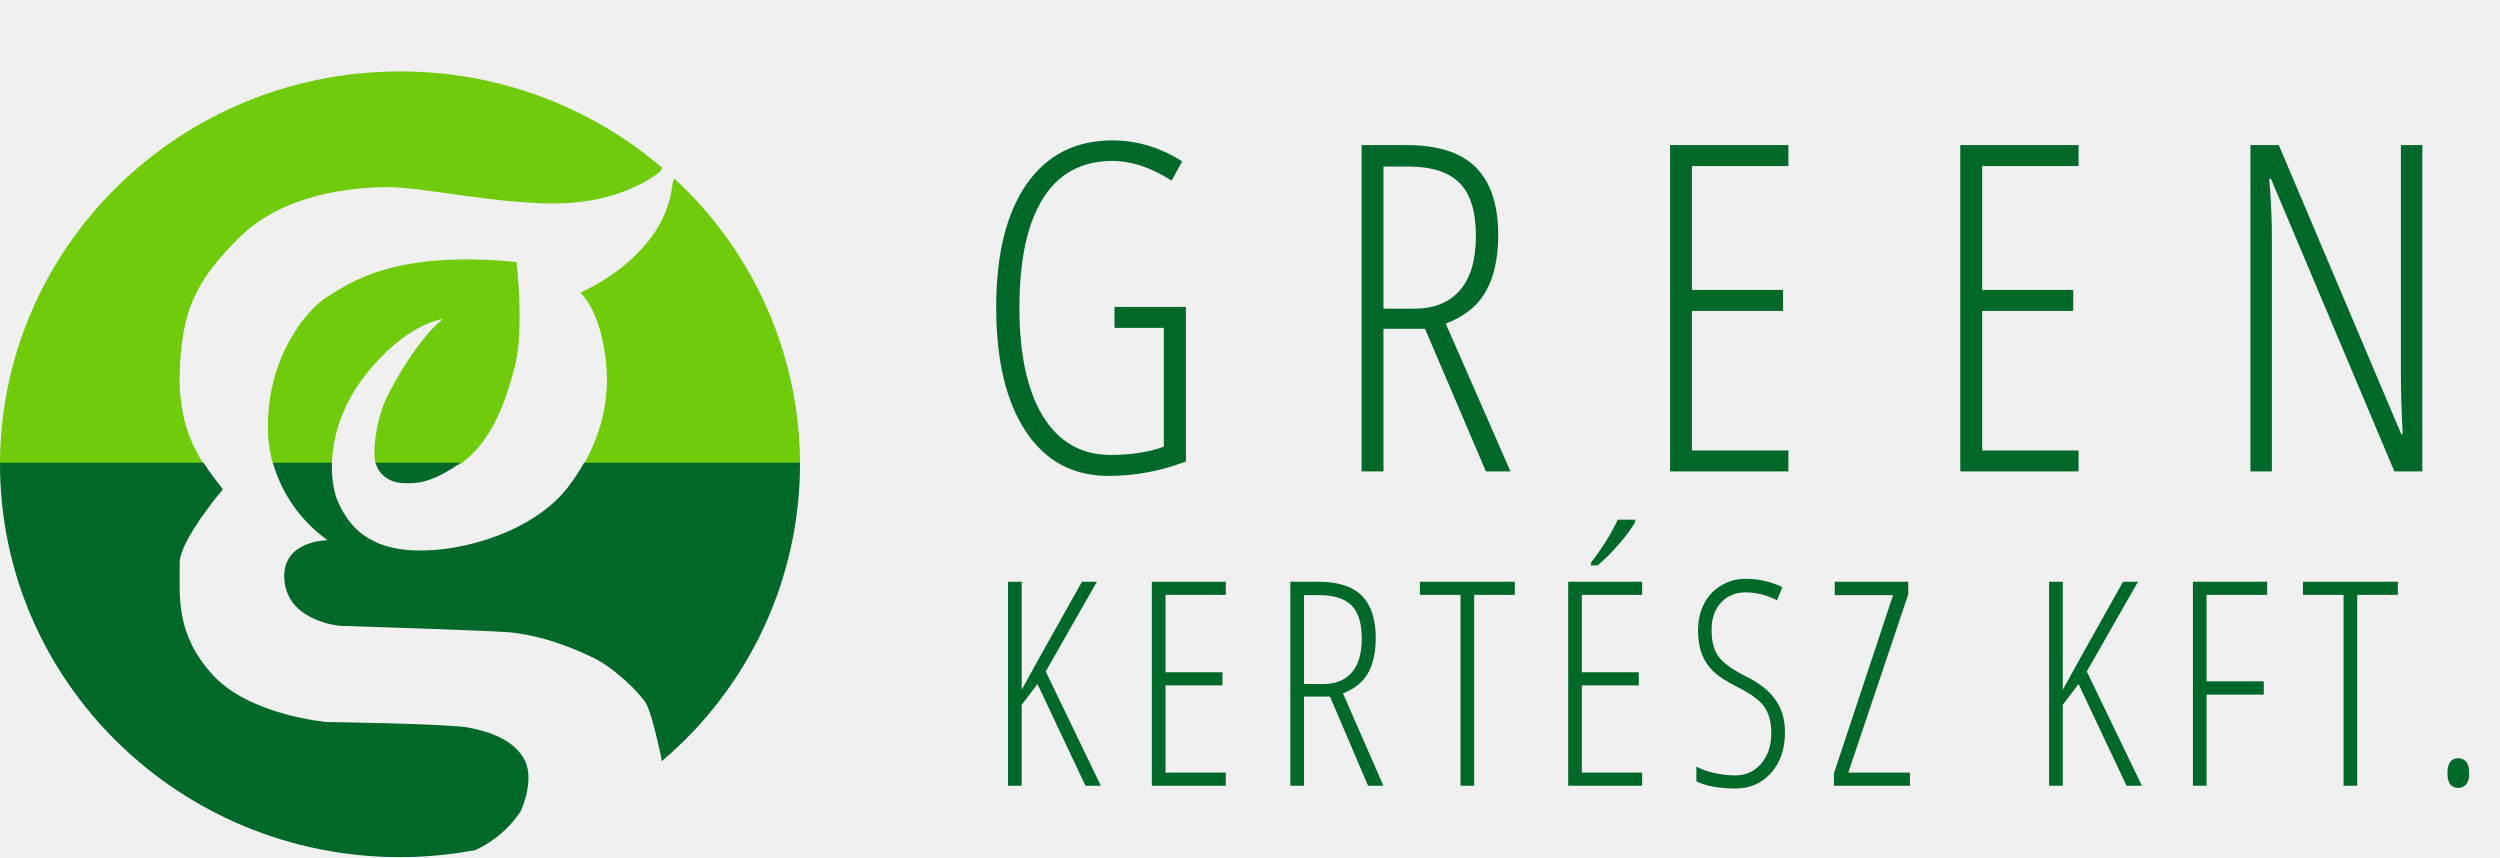
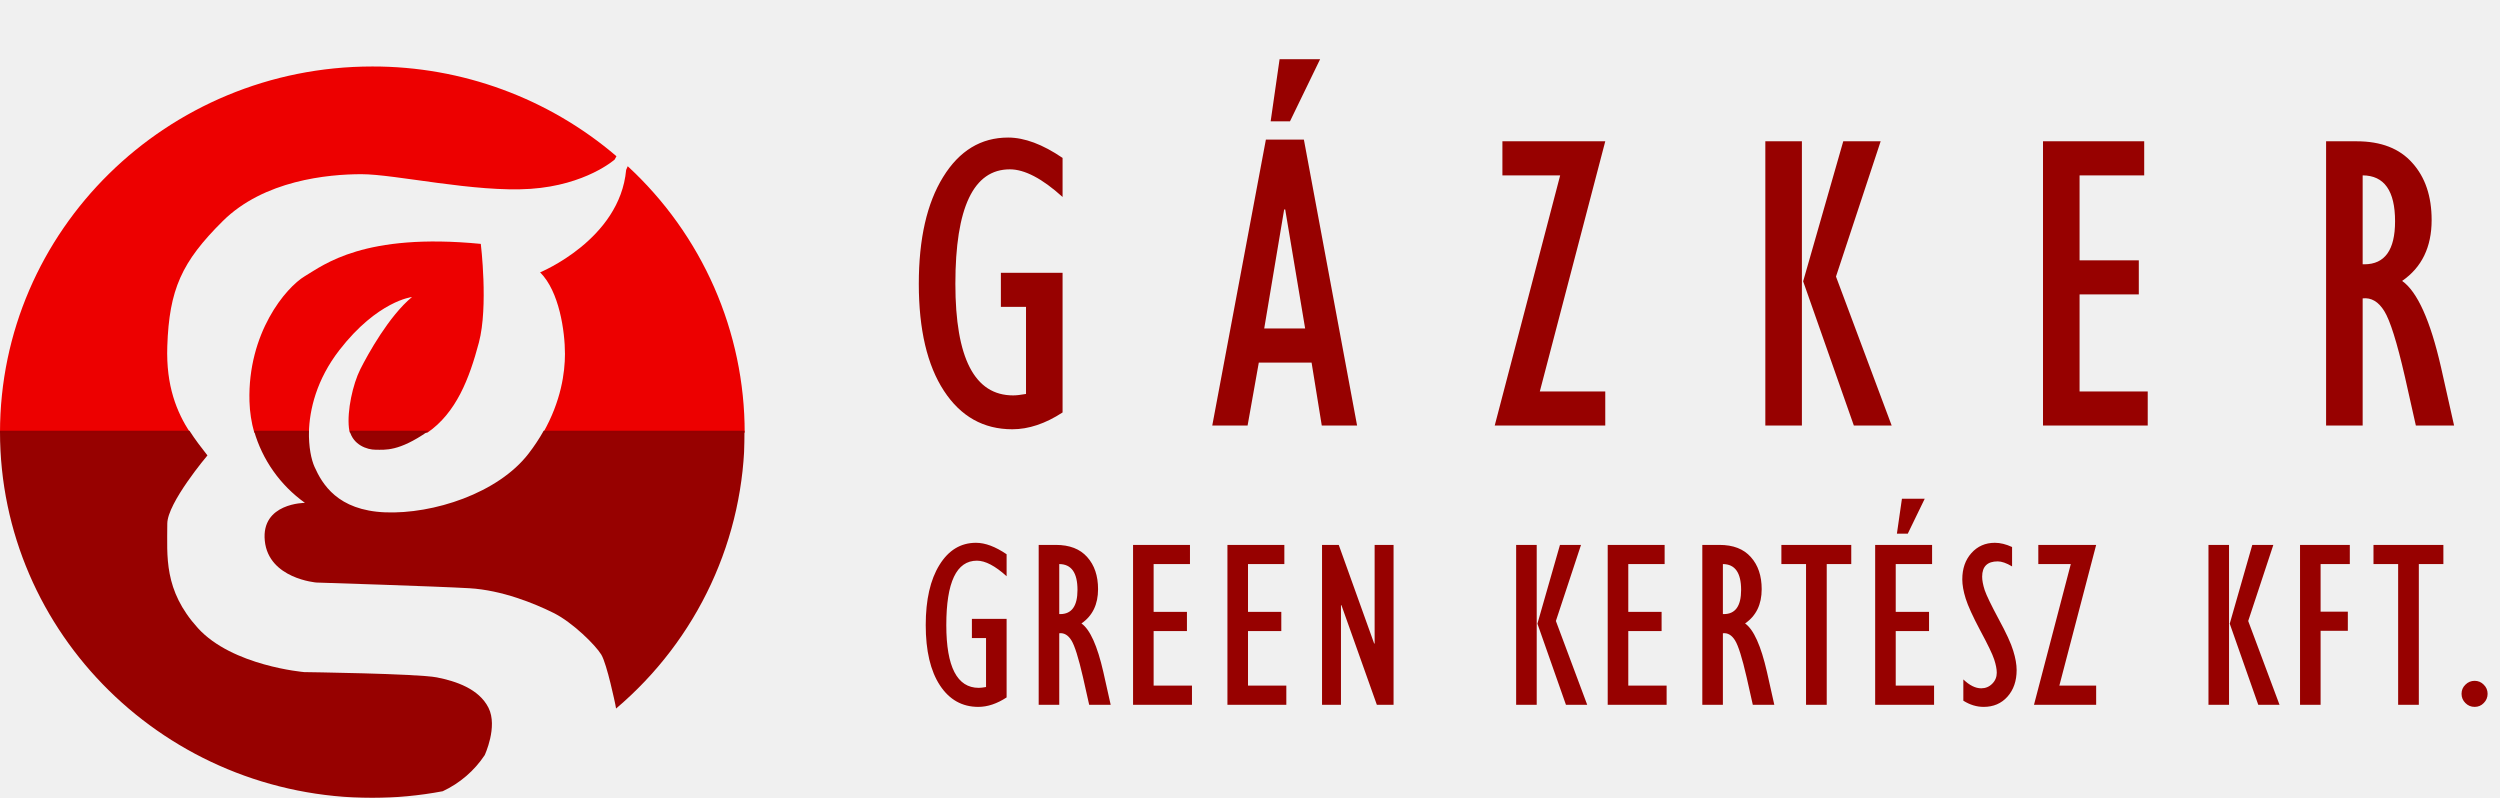
- <svg xmlns="http://www.w3.org/2000/svg" width="175" height="60" viewBox="0 0 175 60" fill="none">
+ <svg xmlns="http://www.w3.org/2000/svg" width="188" height="60" viewBox="0 0 188 60" fill="none">
  <g clip-path="url(#clip0)">
-     <path d="M12.58 26.044C12.724 21.764 13.659 19.695 16.75 16.627C19.841 13.56 24.657 13.099 27.182 13.099C29.707 13.099 35.728 14.487 39.897 14.202C44.067 13.917 46.223 11.998 46.223 11.998L46.357 11.748C41.254 7.383 34.737 4.987 28 5C12.536 5 0 17.328 0 32.535H14.296C13.3 30.999 12.48 29.048 12.58 26.044Z" fill="#70CB0A" />
-     <path d="M47.205 12.5L47.086 12.776C46.612 18.022 40.616 20.48 40.616 20.48C42.054 21.907 42.485 24.903 42.485 26.615C42.485 28.01 42.198 30.164 40.846 32.536H56C56.001 28.776 55.221 25.055 53.708 21.608C52.194 18.161 49.981 15.06 47.205 12.5Z" fill="#70CB0A" />
-     <path d="M25.52 26.329C28.395 22.62 30.983 22.335 30.983 22.335C29.258 23.761 27.677 26.615 27.101 27.756C26.526 28.898 26.095 30.895 26.239 32.179C26.252 32.3 26.276 32.419 26.311 32.536H32.142C34.31 31.038 35.294 28.469 36.013 25.759C36.731 23.048 36.156 18.34 36.156 18.34C27.386 17.484 24.367 19.909 22.929 20.765C21.491 21.621 18.616 25.045 18.76 30.181C18.782 30.978 18.904 31.769 19.122 32.536H23.231C23.268 30.798 23.808 28.541 25.52 26.329Z" fill="#70CB0A" />
-     <path d="M28.252 33.82C28.97 33.82 29.977 33.962 32.145 32.464C32.178 32.441 32.208 32.416 32.24 32.393H26.292C26.562 33.454 27.589 33.82 28.252 33.82Z" fill="#006828" />
-     <path d="M40.886 32.393C40.55 32.99 40.172 33.562 39.753 34.105C37.453 37.101 32.565 38.67 28.97 38.528C25.376 38.385 24.226 36.388 23.651 35.104C23.413 34.574 23.201 33.607 23.235 32.393H19.103C19.725 34.578 21.075 36.489 22.932 37.815C22.932 37.815 19.625 37.815 19.913 40.668C20.2 43.521 23.794 43.807 23.794 43.807C23.794 43.807 32.852 44.092 35.296 44.235C37.741 44.377 40.185 45.376 41.623 46.089C43.06 46.803 44.785 48.515 45.217 49.228C45.648 49.942 46.271 52.966 46.271 52.966L46.328 53.282C49.361 50.712 51.797 47.52 53.466 43.926C55.136 40.332 56 36.422 56 32.464C56 32.44 56 32.417 56 32.393H40.886Z" fill="#006828" />
-     <path d="M32.852 50.94C31.415 50.655 22.877 50.542 22.877 50.542C22.877 50.542 17.468 50.084 14.881 47.231C12.293 44.377 12.58 41.834 12.58 39.384C12.58 37.815 15.6 34.248 15.6 34.248C15.155 33.677 14.684 33.075 14.249 32.393H0C0 32.417 0 32.44 0 32.464C0 47.672 12.536 60 28 60C29.776 59.998 31.549 59.831 33.294 59.501C34.576 58.902 35.667 57.964 36.447 56.79C36.447 56.79 37.453 54.65 36.734 53.223C36.015 51.796 34.29 51.226 32.852 50.94Z" fill="#006828" />
+     <path d="M12.58 26.044C12.724 21.764 13.659 19.695 16.75 16.627C19.841 13.56 24.657 13.099 27.182 13.099C29.707 13.099 35.728 14.487 39.897 14.202C44.067 13.917 46.223 11.998 46.223 11.998L46.357 11.748C41.254 7.383 34.737 4.987 28 5C12.536 5 0 17.328 0 32.535H14.296C13.3 30.999 12.48 29.048 12.58 26.044Z" fill="#ED0000" />
+     <path d="M47.205 12.5L47.086 12.776C46.612 18.022 40.616 20.48 40.616 20.48C42.054 21.907 42.485 24.903 42.485 26.615C42.485 28.01 42.198 30.164 40.846 32.536H56C56.001 28.776 55.221 25.055 53.708 21.608C52.194 18.161 49.981 15.06 47.205 12.5Z" fill="#ED0000" />
+     <path d="M25.52 26.329C28.395 22.62 30.983 22.335 30.983 22.335C29.258 23.761 27.677 26.615 27.101 27.756C26.526 28.898 26.095 30.895 26.239 32.179C26.252 32.3 26.276 32.419 26.311 32.536H32.142C34.31 31.038 35.294 28.469 36.013 25.759C36.731 23.048 36.156 18.34 36.156 18.34C27.386 17.484 24.367 19.909 22.929 20.765C21.491 21.621 18.616 25.045 18.76 30.181C18.782 30.978 18.904 31.769 19.122 32.536H23.231C23.268 30.798 23.808 28.541 25.52 26.329Z" fill="#ED0000" />
+     <path d="M28.252 33.82C28.971 33.82 29.977 33.962 32.145 32.464C32.178 32.441 32.208 32.416 32.24 32.393H26.292C26.562 33.454 27.589 33.82 28.252 33.82Z" fill="#A00100" style="mix-blend-mode:multiply" />
+     <path d="M40.886 32.393C40.55 32.99 40.172 33.562 39.753 34.105C37.453 37.101 32.565 38.67 28.97 38.528C25.376 38.385 24.226 36.388 23.651 35.104C23.413 34.574 23.201 33.607 23.235 32.393H19.103C19.725 34.578 21.075 36.489 22.932 37.815C22.932 37.815 19.625 37.815 19.913 40.668C20.2 43.521 23.794 43.807 23.794 43.807C23.794 43.807 32.852 44.092 35.296 44.235C37.74 44.377 40.185 45.376 41.622 46.089C43.06 46.803 44.785 48.515 45.217 49.228C45.648 49.942 46.271 52.966 46.271 52.966L46.328 53.282C49.361 50.712 51.796 47.52 53.466 43.926C55.136 40.332 56 36.422 56 32.464C56 32.44 56 32.417 56 32.393H40.886Z" fill="#A00100" style="mix-blend-mode:multiply" />
+     <path d="M32.852 50.94C31.415 50.655 22.877 50.542 22.877 50.542C22.877 50.542 17.468 50.084 14.881 47.231C12.293 44.377 12.58 41.834 12.58 39.384C12.58 37.815 15.6 34.248 15.6 34.248C15.155 33.677 14.684 33.075 14.249 32.393H0C0 32.417 0 32.44 0 32.464C0 47.672 12.536 60 28 60C29.776 59.998 31.549 59.831 33.294 59.501C34.576 58.902 35.667 57.964 36.447 56.79C36.447 56.79 37.453 54.65 36.734 53.223C36.015 51.796 34.29 51.226 32.852 50.94Z" fill="#A00100" style="mix-blend-mode:multiply" />
  </g>
-   <path d="M77.057 55H75.982L72.623 47.881L71.519 49.336V55H70.562V40.723H71.519V48.281C71.852 47.656 73.258 45.137 75.738 40.723H76.783L73.199 47.002L77.057 55ZM85.805 55H80.629V40.723H85.805V41.641H81.586V47.06H85.57V47.978H81.586V54.082H85.805V55ZM91.281 48.76V55H90.324V40.723H92.277C93.671 40.723 94.689 41.051 95.334 41.709C95.978 42.367 96.301 43.35 96.301 44.658C96.301 45.648 96.125 46.462 95.773 47.1C95.422 47.738 94.833 48.216 94.006 48.535L96.838 55H95.764L93.098 48.76H91.281ZM91.281 47.881H92.619C93.485 47.881 94.152 47.614 94.621 47.08C95.09 46.546 95.324 45.752 95.324 44.697C95.324 43.623 95.083 42.848 94.602 42.373C94.126 41.898 93.374 41.66 92.346 41.66H91.281V47.881ZM103.193 55H102.236V41.641H99.394V40.723H106.035V41.641H103.193V55ZM114.949 55H109.773V40.723H114.949V41.641H110.73V47.06H114.715V47.978H110.73V54.082H114.949V55ZM111.375 39.58V39.375C112.202 38.294 112.824 37.295 113.24 36.377H114.461V36.543C114.207 36.999 113.82 37.523 113.299 38.115C112.785 38.708 112.296 39.196 111.834 39.58H111.375ZM124.947 51.26C124.947 52.432 124.622 53.382 123.971 54.111C123.32 54.834 122.493 55.195 121.49 55.195C120.351 55.195 119.436 55.029 118.746 54.697V53.662C119.085 53.851 119.505 54.001 120.006 54.111C120.507 54.222 121.002 54.277 121.49 54.277C122.219 54.277 122.818 54.001 123.287 53.447C123.756 52.894 123.99 52.191 123.99 51.338C123.99 50.55 123.824 49.925 123.492 49.463C123.16 49.001 122.525 48.538 121.588 48.076C120.852 47.705 120.302 47.347 119.938 47.002C119.573 46.65 119.303 46.243 119.127 45.781C118.951 45.319 118.863 44.766 118.863 44.121C118.863 43.418 119.007 42.793 119.293 42.246C119.579 41.699 119.98 41.276 120.494 40.977C121.008 40.671 121.572 40.518 122.184 40.518C122.737 40.518 123.238 40.579 123.688 40.703C124.143 40.827 124.501 40.96 124.762 41.103L124.391 42.022C123.668 41.65 122.932 41.465 122.184 41.465C121.48 41.465 120.908 41.706 120.465 42.188C120.029 42.663 119.811 43.294 119.811 44.082C119.811 44.883 119.97 45.505 120.289 45.947C120.608 46.39 121.233 46.849 122.164 47.324C123.128 47.793 123.831 48.343 124.273 48.975C124.723 49.6 124.947 50.361 124.947 51.26ZM133.695 55H128.373V54.141L132.514 41.66H128.432V40.723H133.578V41.602L129.379 54.082H133.695V55ZM149.932 55H148.857L145.498 47.881L144.395 49.336V55H143.438V40.723H144.395V48.281C144.727 47.656 146.133 45.137 148.613 40.723H149.658L146.074 47.002L149.932 55ZM154.461 55H153.504V40.723H158.699V41.641H154.461V47.695H158.465V48.623H154.461V55ZM165.006 55H164.049V41.641H161.207V40.723H167.848V41.641H165.006V55ZM171.322 54.121C171.322 53.425 171.576 53.076 172.084 53.076C172.292 53.076 172.471 53.154 172.621 53.31C172.771 53.467 172.846 53.737 172.846 54.121C172.846 54.492 172.771 54.759 172.621 54.922C172.471 55.078 172.292 55.156 172.084 55.156C171.576 55.156 171.322 54.811 171.322 54.121Z" fill="#006828" />
-   <path d="M78.016 21.484H83.016V32.297C81.276 32.974 79.469 33.312 77.594 33.312C75.104 33.312 73.172 32.271 71.797 30.188C70.422 28.104 69.734 25.213 69.734 21.516C69.734 17.807 70.443 14.932 71.859 12.891C73.287 10.849 75.287 9.828 77.859 9.828C79.588 9.828 81.219 10.318 82.75 11.297L82.016 12.641C80.578 11.724 79.193 11.266 77.859 11.266C75.724 11.266 74.104 12.146 73 13.906C71.906 15.656 71.359 18.203 71.359 21.547C71.359 24.818 71.912 27.354 73.016 29.156C74.13 30.948 75.703 31.844 77.734 31.844C79.193 31.844 80.438 31.651 81.469 31.266V22.953H78.016V21.484ZM96.844 23.016V33H95.312V10.156H98.438C100.667 10.156 102.297 10.682 103.328 11.734C104.359 12.787 104.875 14.359 104.875 16.453C104.875 18.037 104.594 19.338 104.031 20.359C103.469 21.38 102.526 22.146 101.203 22.656L105.734 33H104.016L99.75 23.016H96.844ZM96.844 21.609H98.984C100.37 21.609 101.438 21.182 102.188 20.328C102.938 19.474 103.312 18.203 103.312 16.516C103.312 14.797 102.927 13.557 102.156 12.797C101.396 12.037 100.193 11.656 98.547 11.656H96.844V21.609ZM125.188 33H116.906V10.156H125.188V11.625H118.438V20.297H124.812V21.766H118.438V31.531H125.188V33ZM145.5 33H137.219V10.156H145.5V11.625H138.75V20.297H145.125V21.766H138.75V31.531H145.5V33ZM169.562 33H167.609L158.969 12.516H158.844C158.969 13.932 159.031 15.297 159.031 16.609V33H157.531V10.156H159.516L168.094 30.406H168.188C168.104 28.698 168.062 27.271 168.062 26.125V10.156H169.562V33Z" fill="#006828" />
+   <path d="M75.697 46.54V52.446C74.971 52.921 74.262 53.158 73.57 53.158C72.352 53.158 71.388 52.616 70.679 51.532C69.97 50.448 69.615 48.94 69.615 47.006C69.615 45.102 69.958 43.596 70.644 42.488C71.329 41.375 72.246 40.818 73.394 40.818C74.086 40.818 74.853 41.105 75.697 41.68V43.332C74.836 42.553 74.092 42.163 73.465 42.163C71.93 42.163 71.162 43.777 71.162 47.006C71.162 50.152 71.977 51.726 73.606 51.726C73.74 51.726 73.922 51.705 74.15 51.664V47.981H73.087V46.54H75.697ZM78.109 53V40.977H79.401C80.433 40.977 81.218 41.281 81.757 41.891C82.302 42.494 82.574 43.3 82.574 44.308C82.574 45.45 82.158 46.309 81.326 46.883C81.971 47.34 82.519 48.556 82.97 50.53L83.523 53H81.906L81.44 50.926C81.106 49.473 80.816 48.55 80.57 48.157C80.324 47.759 80.019 47.58 79.656 47.621V53H78.109ZM79.656 46.18H79.727C80.594 46.18 81.027 45.573 81.027 44.36C81.027 43.071 80.57 42.424 79.656 42.418V46.18ZM85.206 53V40.977H89.486V42.418H86.753V46.013H89.258V47.454H86.753V51.559H89.636V53H85.206ZM92.303 53V40.977H96.583V42.418H93.85V46.013H96.354V47.454H93.85V51.559H96.732V53H92.303ZM99.417 53V40.977H100.674L103.337 48.395H103.372V40.977H104.796V53H103.539L100.876 45.512H100.841V53H99.417ZM114.014 53V40.977H115.561V53H114.014ZM117.759 53L115.614 46.9L117.31 40.977H118.892L117.003 46.698L119.358 53H117.759ZM120.9 53V40.977H125.18V42.418H122.447V46.013H124.952V47.454H122.447V51.559H125.33V53H120.9ZM128.014 53V40.977H129.306C130.338 40.977 131.123 41.281 131.662 41.891C132.207 42.494 132.479 43.3 132.479 44.308C132.479 45.45 132.063 46.309 131.231 46.883C131.876 47.34 132.424 48.556 132.875 50.53L133.428 53H131.811L131.345 50.926C131.011 49.473 130.721 48.55 130.475 48.157C130.229 47.759 129.924 47.58 129.561 47.621V53H128.014ZM129.561 46.18H129.632C130.499 46.18 130.932 45.573 130.932 44.36C130.932 43.071 130.475 42.424 129.561 42.418V46.18ZM135.814 53V42.418H133.96V40.977H139.215V42.418H137.37V53H135.814ZM141.012 53V40.977H145.293V42.418H142.559V46.013H145.064V47.454H142.559V51.559H145.442V53H141.012ZM142.647 40.133L143.025 37.505H144.739L143.464 40.133H142.647ZM147.643 52.692V51.093C148.106 51.538 148.554 51.761 148.988 51.761C149.31 51.761 149.586 51.647 149.814 51.418C150.043 51.19 150.157 50.914 150.157 50.592C150.157 50.316 150.092 49.982 149.963 49.59C149.835 49.197 149.486 48.474 148.918 47.419C148.355 46.358 147.989 45.556 147.819 45.011C147.649 44.466 147.564 43.985 147.564 43.569C147.564 42.761 147.793 42.102 148.25 41.592C148.712 41.076 149.301 40.818 150.016 40.818C150.42 40.818 150.851 40.924 151.308 41.135V42.594C150.886 42.342 150.526 42.216 150.227 42.216C149.448 42.216 149.058 42.6 149.058 43.367C149.058 43.648 149.123 43.988 149.252 44.387C149.386 44.779 149.735 45.5 150.297 46.549C150.866 47.592 151.232 48.389 151.396 48.94C151.566 49.484 151.651 49.968 151.651 50.39C151.651 51.21 151.419 51.878 150.957 52.394C150.5 52.903 149.905 53.158 149.172 53.158C148.645 53.158 148.135 53.003 147.643 52.692ZM152.956 53L155.724 42.418H153.281V40.977H157.631L154.863 51.559H157.631V53H152.956ZM166.077 53V40.977H167.623V53H166.077ZM169.821 53L167.676 46.9L169.372 40.977H170.955L169.065 46.698L171.42 53H169.821ZM172.962 53V40.977H176.706V42.418H174.509V45.995H176.557V47.437H174.509V53H172.962ZM180.34 53V42.418H178.486V40.977H183.742V42.418H181.896V53H180.34ZM185.108 52.174C185.108 51.904 185.204 51.676 185.398 51.488C185.591 51.295 185.823 51.198 186.092 51.198C186.362 51.198 186.59 51.295 186.778 51.488C186.971 51.676 187.068 51.904 187.068 52.174C187.068 52.443 186.971 52.675 186.778 52.868C186.59 53.062 186.362 53.158 186.092 53.158C185.823 53.158 185.591 53.062 185.398 52.868C185.204 52.675 185.108 52.443 185.108 52.174Z" fill="#A00100" style="mix-blend-mode:multiply" />
+   <path d="M79.906 20.516V31.016C78.615 31.859 77.354 32.281 76.125 32.281C73.958 32.281 72.245 31.318 70.984 29.391C69.724 27.463 69.094 24.781 69.094 21.344C69.094 17.958 69.703 15.281 70.922 13.312C72.141 11.333 73.771 10.344 75.812 10.344C77.042 10.344 78.406 10.854 79.906 11.875V14.812C78.375 13.427 77.052 12.734 75.938 12.734C73.208 12.734 71.844 15.604 71.844 21.344C71.844 26.938 73.292 29.734 76.188 29.734C76.427 29.734 76.75 29.698 77.156 29.625V23.078H75.266V20.516H79.906ZM91.162 32L95.194 10.5H98.053L102.053 32H99.397L98.631 27.266H94.662L93.819 32H91.162ZM95.069 24.703H98.147L96.647 15.75H96.569L95.069 24.703ZM95.553 9.125L96.225 4.453H99.272L97.006 9.125H95.553ZM112.403 32L117.325 13.188H112.981V10.625H120.716L115.794 29.438H120.716V32H112.403ZM132.753 32V10.625H135.503V32H132.753ZM139.409 32L135.597 21.156L138.613 10.625H141.425L138.066 20.797L142.253 32H139.409ZM153.634 32V10.625H161.244V13.188H156.384V19.578H160.838V22.141H156.384V29.438H161.509V32H153.634ZM174.922 32V10.625H177.219C179.052 10.625 180.448 11.167 181.406 12.25C182.375 13.323 182.859 14.755 182.859 16.547C182.859 18.578 182.12 20.104 180.641 21.125C181.786 21.938 182.76 24.099 183.562 27.609L184.547 32H181.672L180.844 28.312C180.25 25.729 179.734 24.088 179.297 23.391C178.859 22.682 178.318 22.365 177.672 22.438V32H174.922ZM177.672 19.875H177.797C179.339 19.875 180.109 18.797 180.109 16.641C180.109 14.349 179.297 13.198 177.672 13.188V19.875Z" fill="#A00100" style="mix-blend-mode:multiply" />
  <defs>
    <clipPath id="clip0">
      <rect width="56" height="55" fill="white" transform="translate(0 5)" />
    </clipPath>
  </defs>
</svg>
